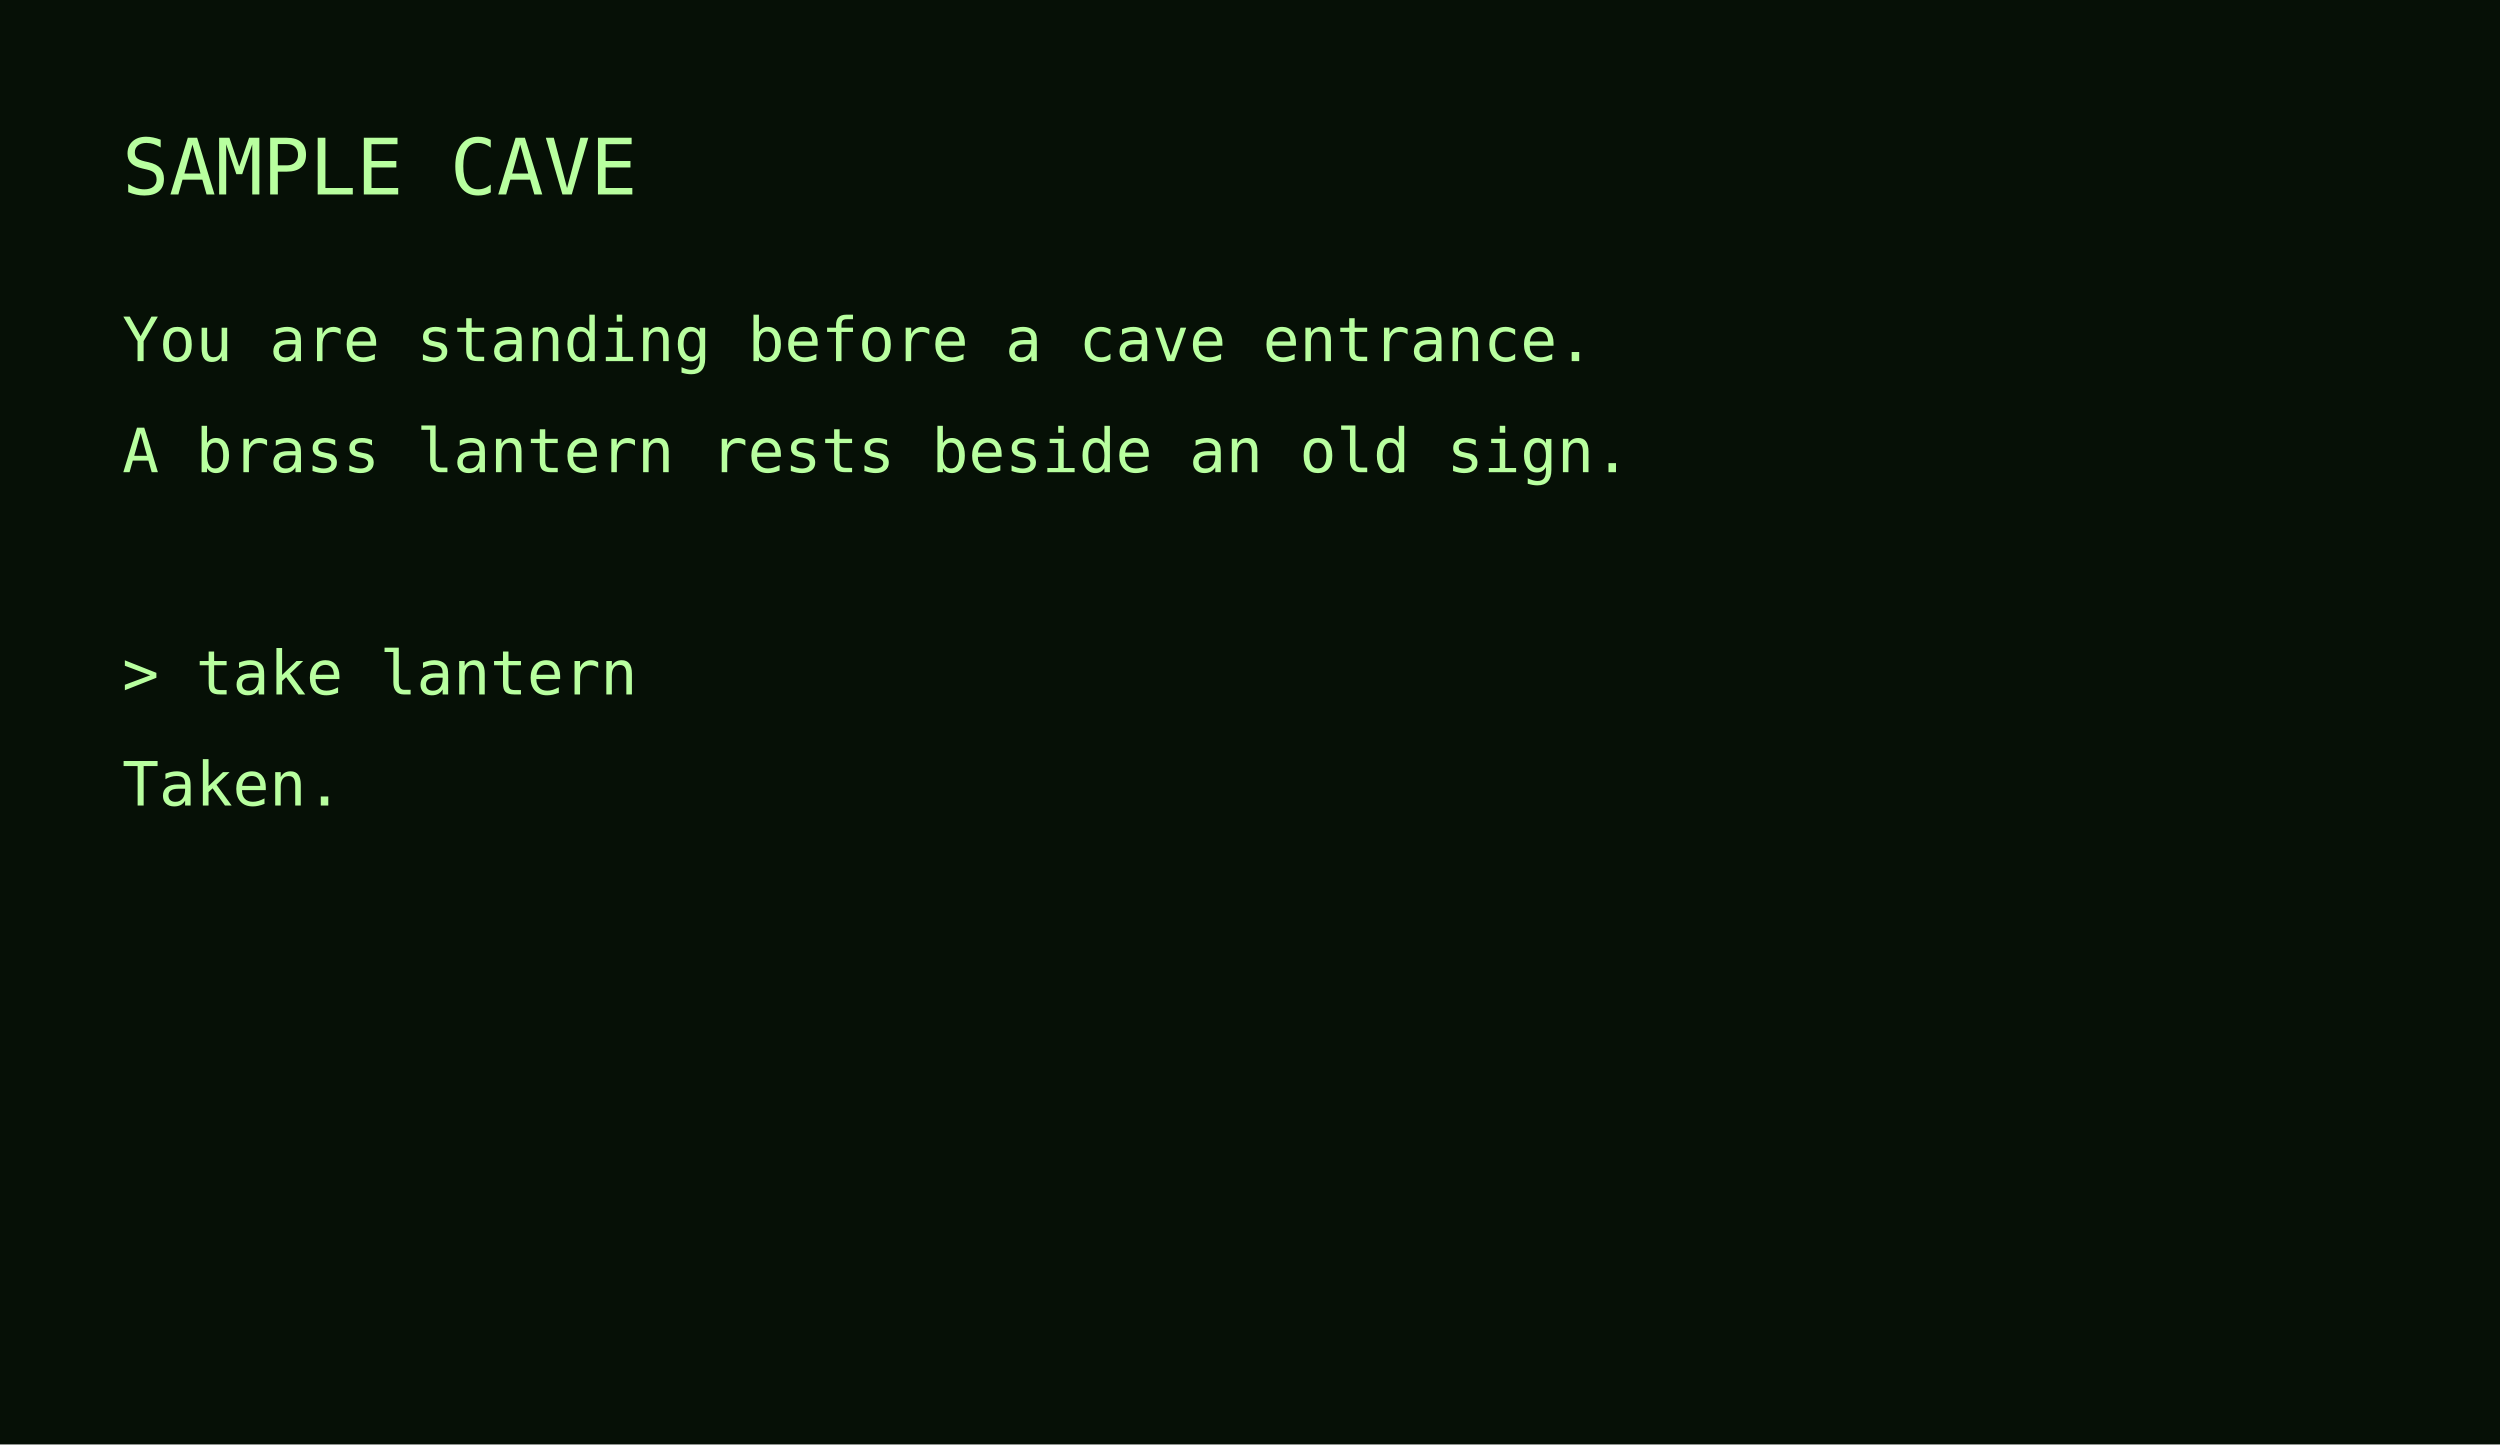
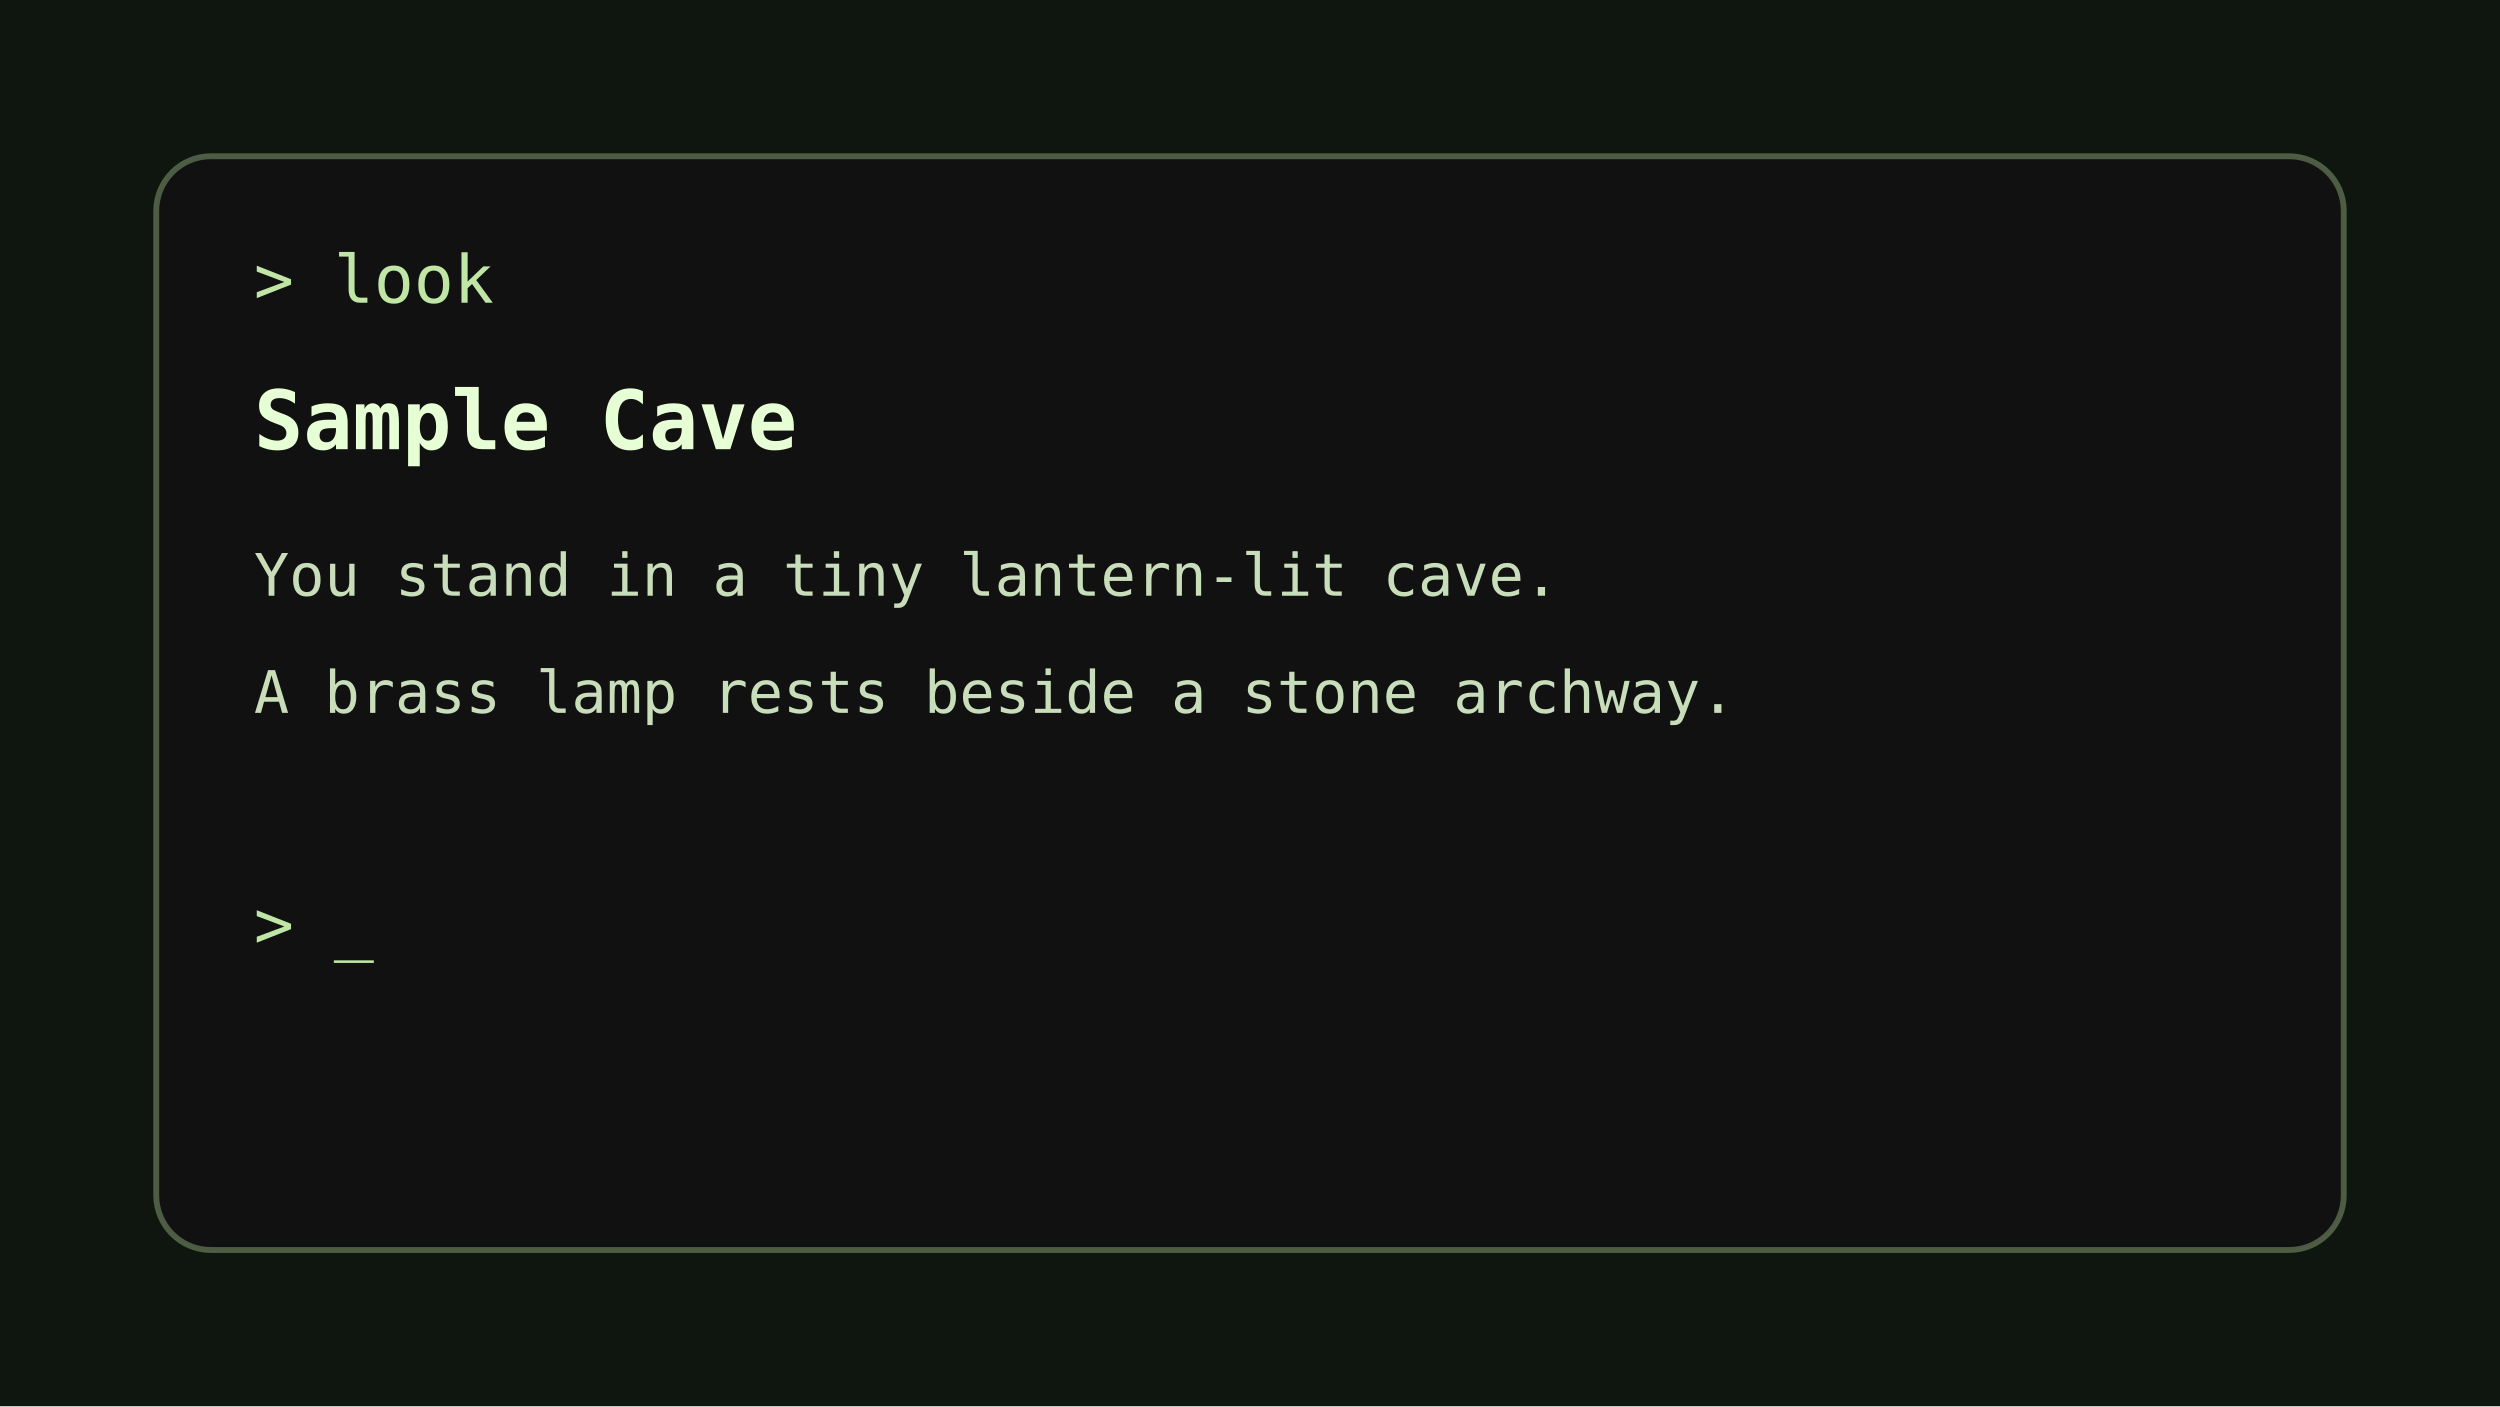
- <svg xmlns="http://www.w3.org/2000/svg" viewBox="0 0 900 520" role="img" aria-label="Sample terminal screenshot">
-   <rect width="900" height="520" fill="#061006" />
-   <text x="44" y="70" fill="#b8ff9f" font-size="28" font-family="monospace">SAMPLE CAVE</text>
-   <text x="44" y="130" fill="#b8ff9f" font-size="22" font-family="monospace">You are standing before a cave entrance.</text>
-   <text x="44" y="170" fill="#b8ff9f" font-size="22" font-family="monospace">A brass lantern rests beside an old sign.</text>
-   <text x="44" y="250" fill="#b8ff9f" font-size="22" font-family="monospace">&gt; take lantern</text>
-   <text x="44" y="290" fill="#b8ff9f" font-size="22" font-family="monospace">Taken.</text>
+ <svg xmlns="http://www.w3.org/2000/svg" viewBox="0 0 1280 720" role="img" aria-labelledby="title desc">
+   <rect width="1280" height="720" fill="#0f160f" />
+   <rect x="80" y="80" width="1120" height="560" rx="28" fill="#111" stroke="#bfe6a4" stroke-opacity="0.35" stroke-width="3" />
+   <text x="130" y="155" fill="#bfe6a4" font-family="Menlo, Consolas, monospace" font-size="34">&gt; look</text>
+   <text x="130" y="230" fill="#e7ffd5" font-family="Menlo, Consolas, monospace" font-size="42" font-weight="700">Sample Cave</text>
+   <text x="130" y="305" fill="#c8ddb9" font-family="Menlo, Consolas, monospace" font-size="30">You stand in a tiny lantern-lit cave.</text>
+   <text x="130" y="365" fill="#c8ddb9" font-family="Menlo, Consolas, monospace" font-size="30">A brass lamp rests beside a stone archway.</text>
+   <text x="130" y="485" fill="#bfe6a4" font-family="Menlo, Consolas, monospace" font-size="34">&gt; _</text>
</svg>
